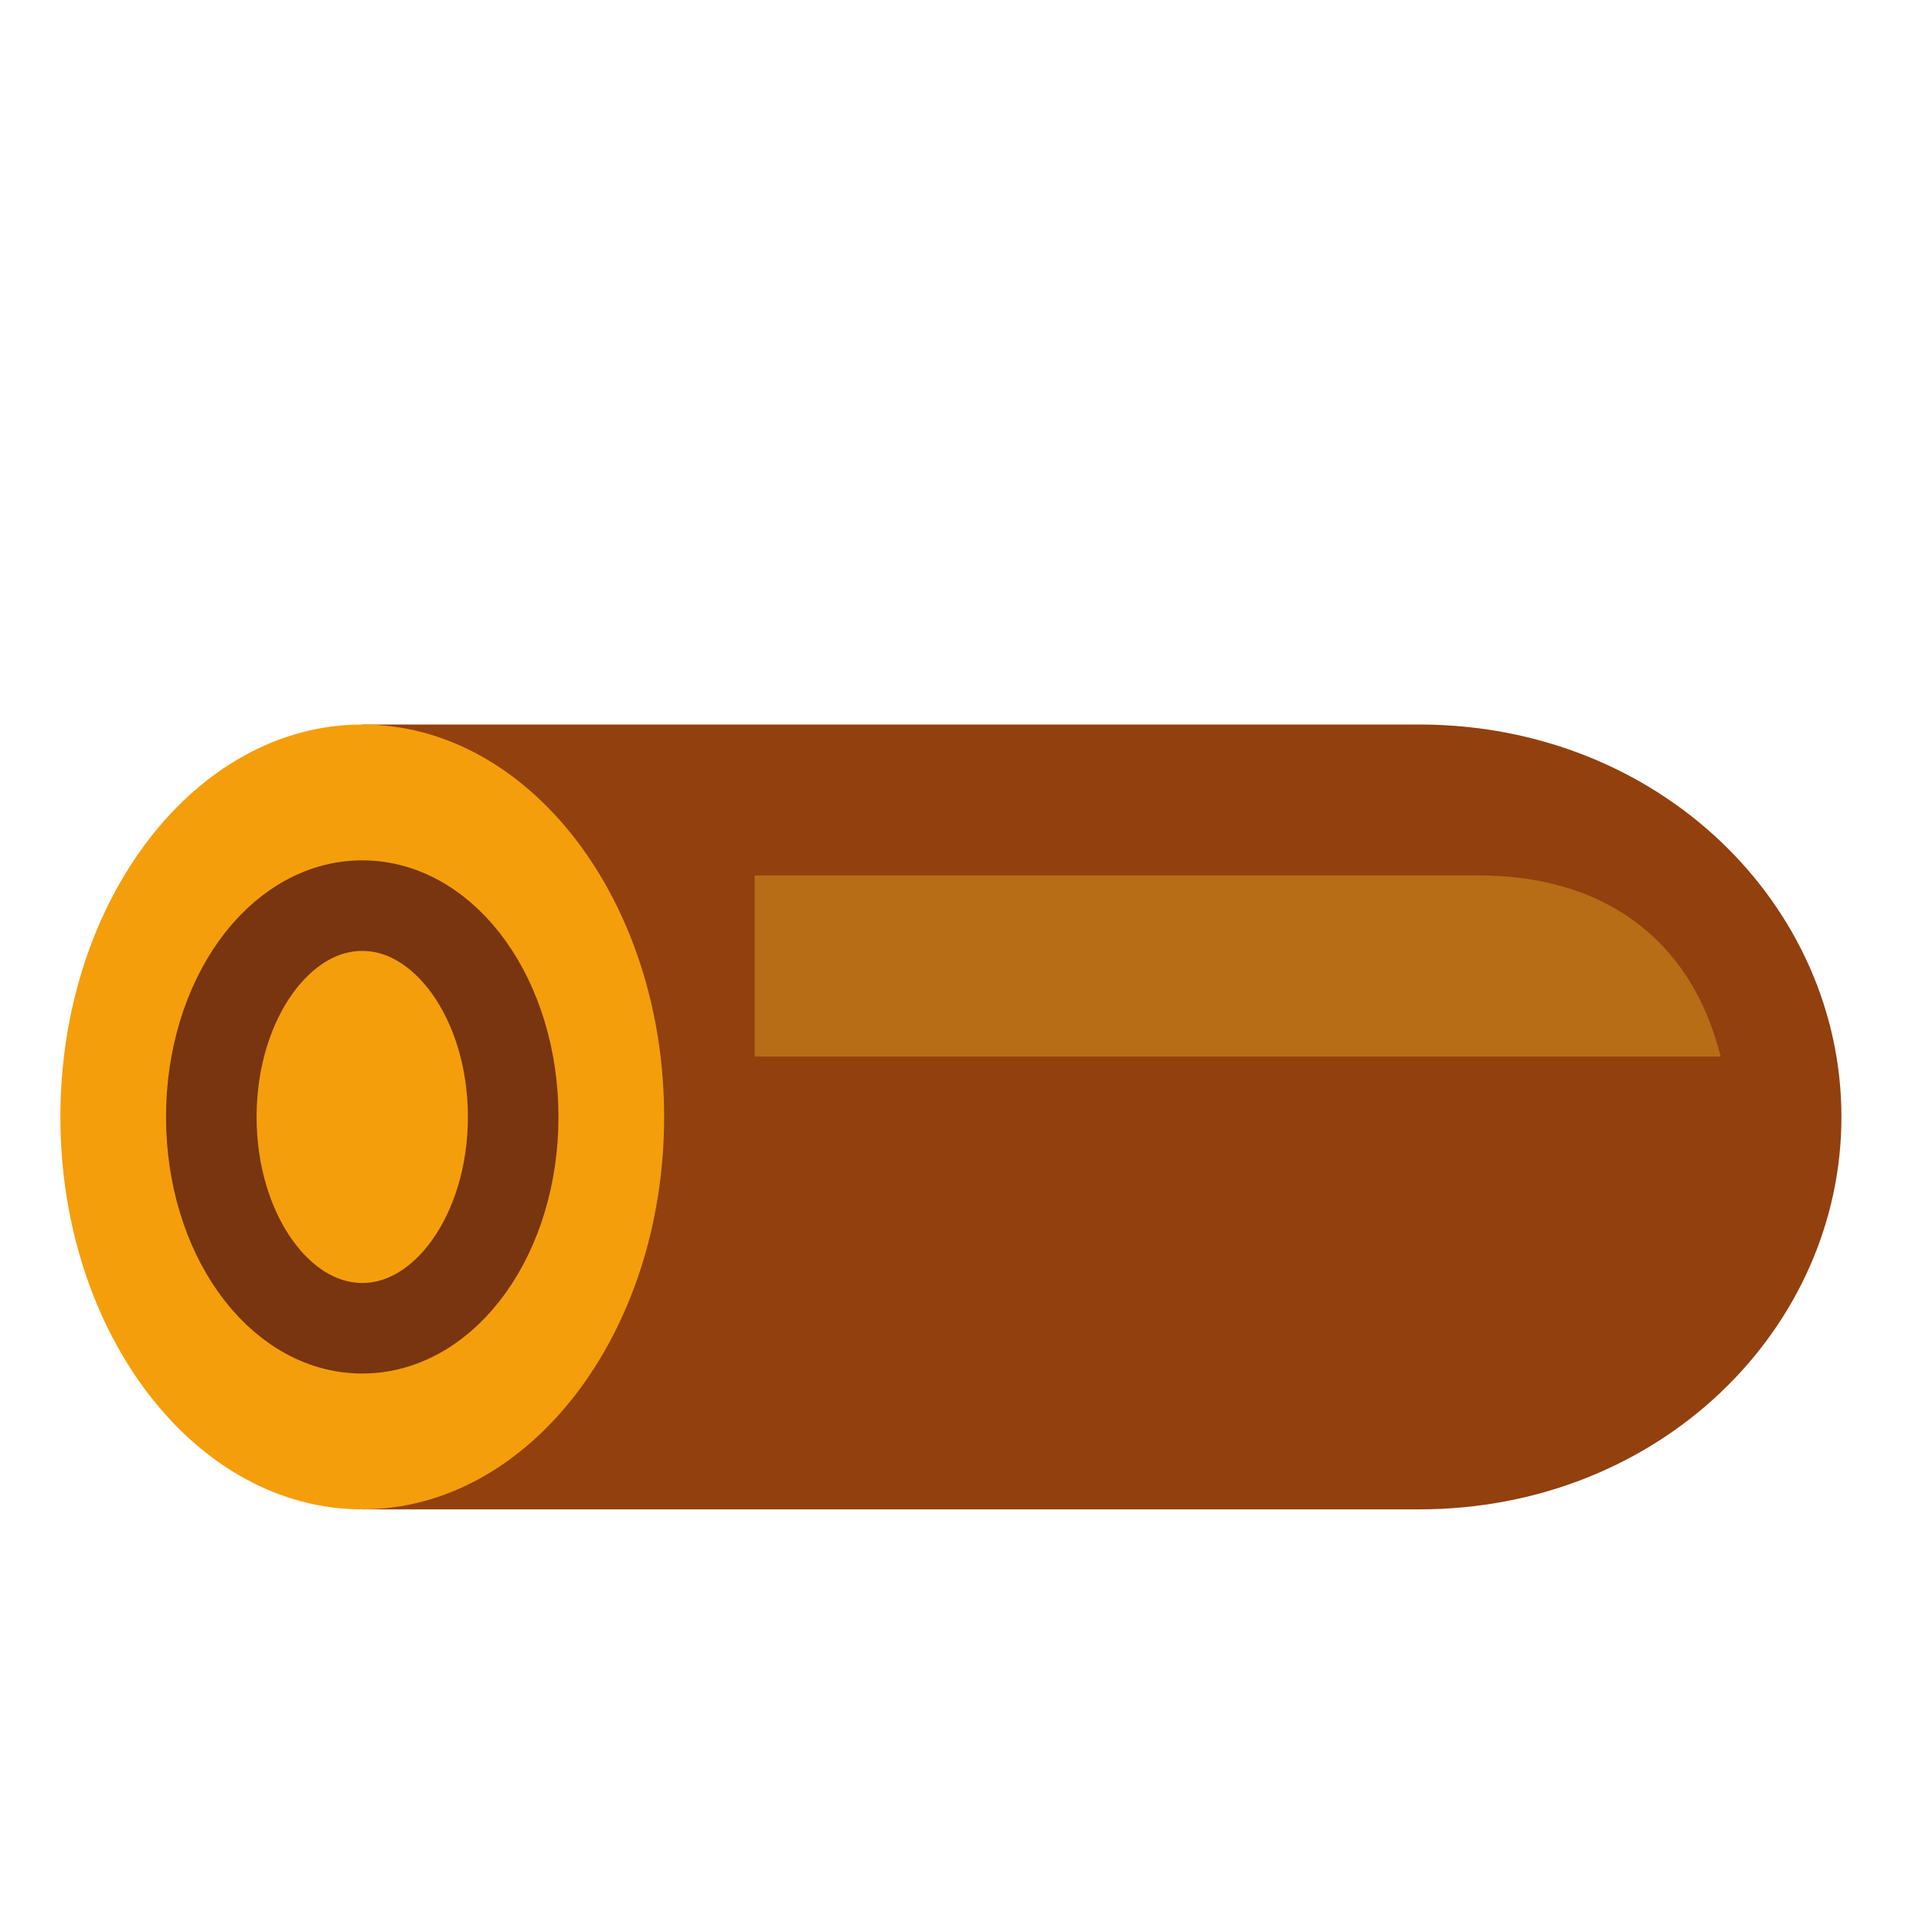
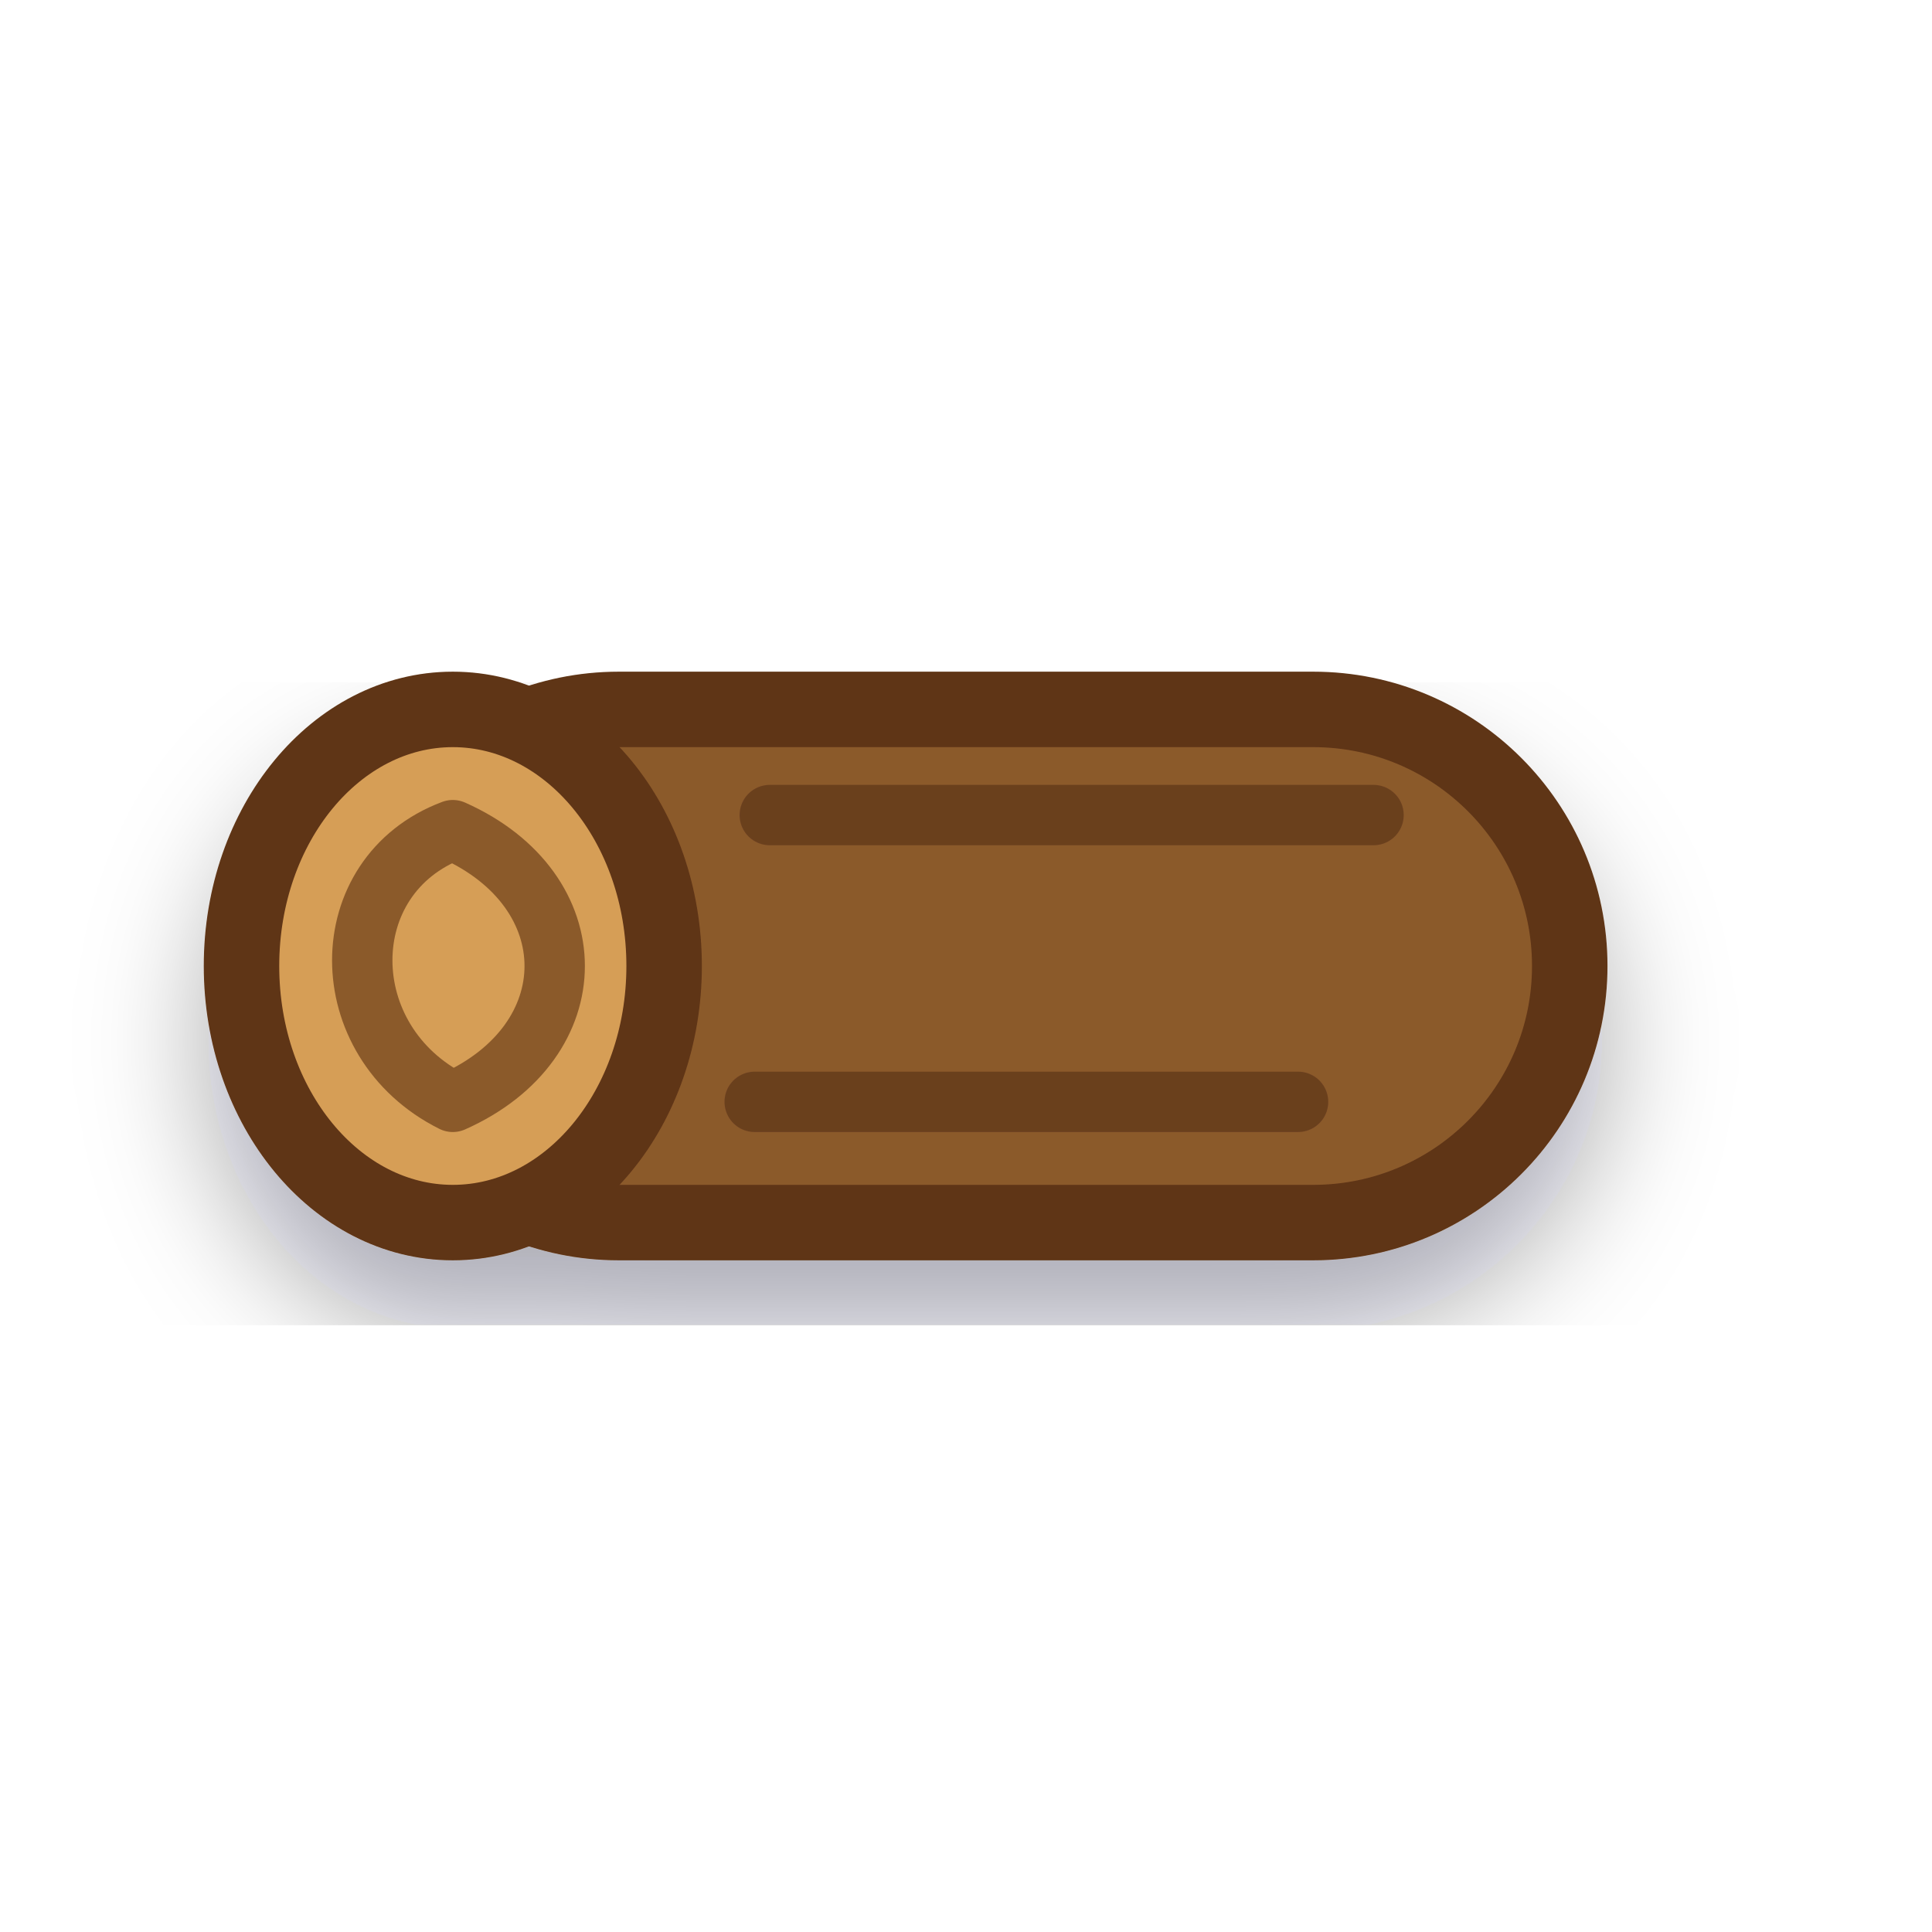
- <svg xmlns="http://www.w3.org/2000/svg" viewBox="0 0 64 64">
-   <path fill="#92400e" d="M12 24h35c8 0 14 6 14 13s-6 13-14 13H12V24Z" />
-   <ellipse cx="12" cy="37" fill="#f59e0b" rx="10" ry="13" />
-   <ellipse cx="12" cy="37" fill="none" stroke="#78350f" stroke-width="3" rx="5" ry="7" />
-   <path fill="#fbbf24" d="M25 29h24c4 0 7 2 8 6H25v-6Z" opacity=".35" />
+ <svg xmlns="http://www.w3.org/2000/svg" viewBox="0 0 128 128">
+   <defs>
+     <filter id="s" x="-20%" y="-20%" width="140%" height="140%">
+       <feDropShadow dx="0" dy="5" stdDeviation="4" flood-color="#020617" flood-opacity="0.32" />
+     </filter>
+   </defs>
+   <rect width="128" height="128" rx="26" fill="#0f172a" opacity="0" />
+   <g filter="url(#s)" stroke-linecap="round" stroke-linejoin="round">
+     <rect x="24" y="47" width="80" height="34" rx="17" fill="#8b5a2b" stroke="#5f3417" stroke-width="5" />
+     <ellipse cx="30" cy="64" rx="14" ry="17" fill="#d69e57" stroke="#5f3417" stroke-width="5" />
+     <path d="M30 55 C39 59 39 69 30 73 C22 69 22 58 30 55" fill="none" stroke="#8b5a2b" stroke-width="4" />
+     <path d="M51 54 H91 M50 73 H86" stroke="#6b3f1f" stroke-width="4" />
+   </g>
</svg>
